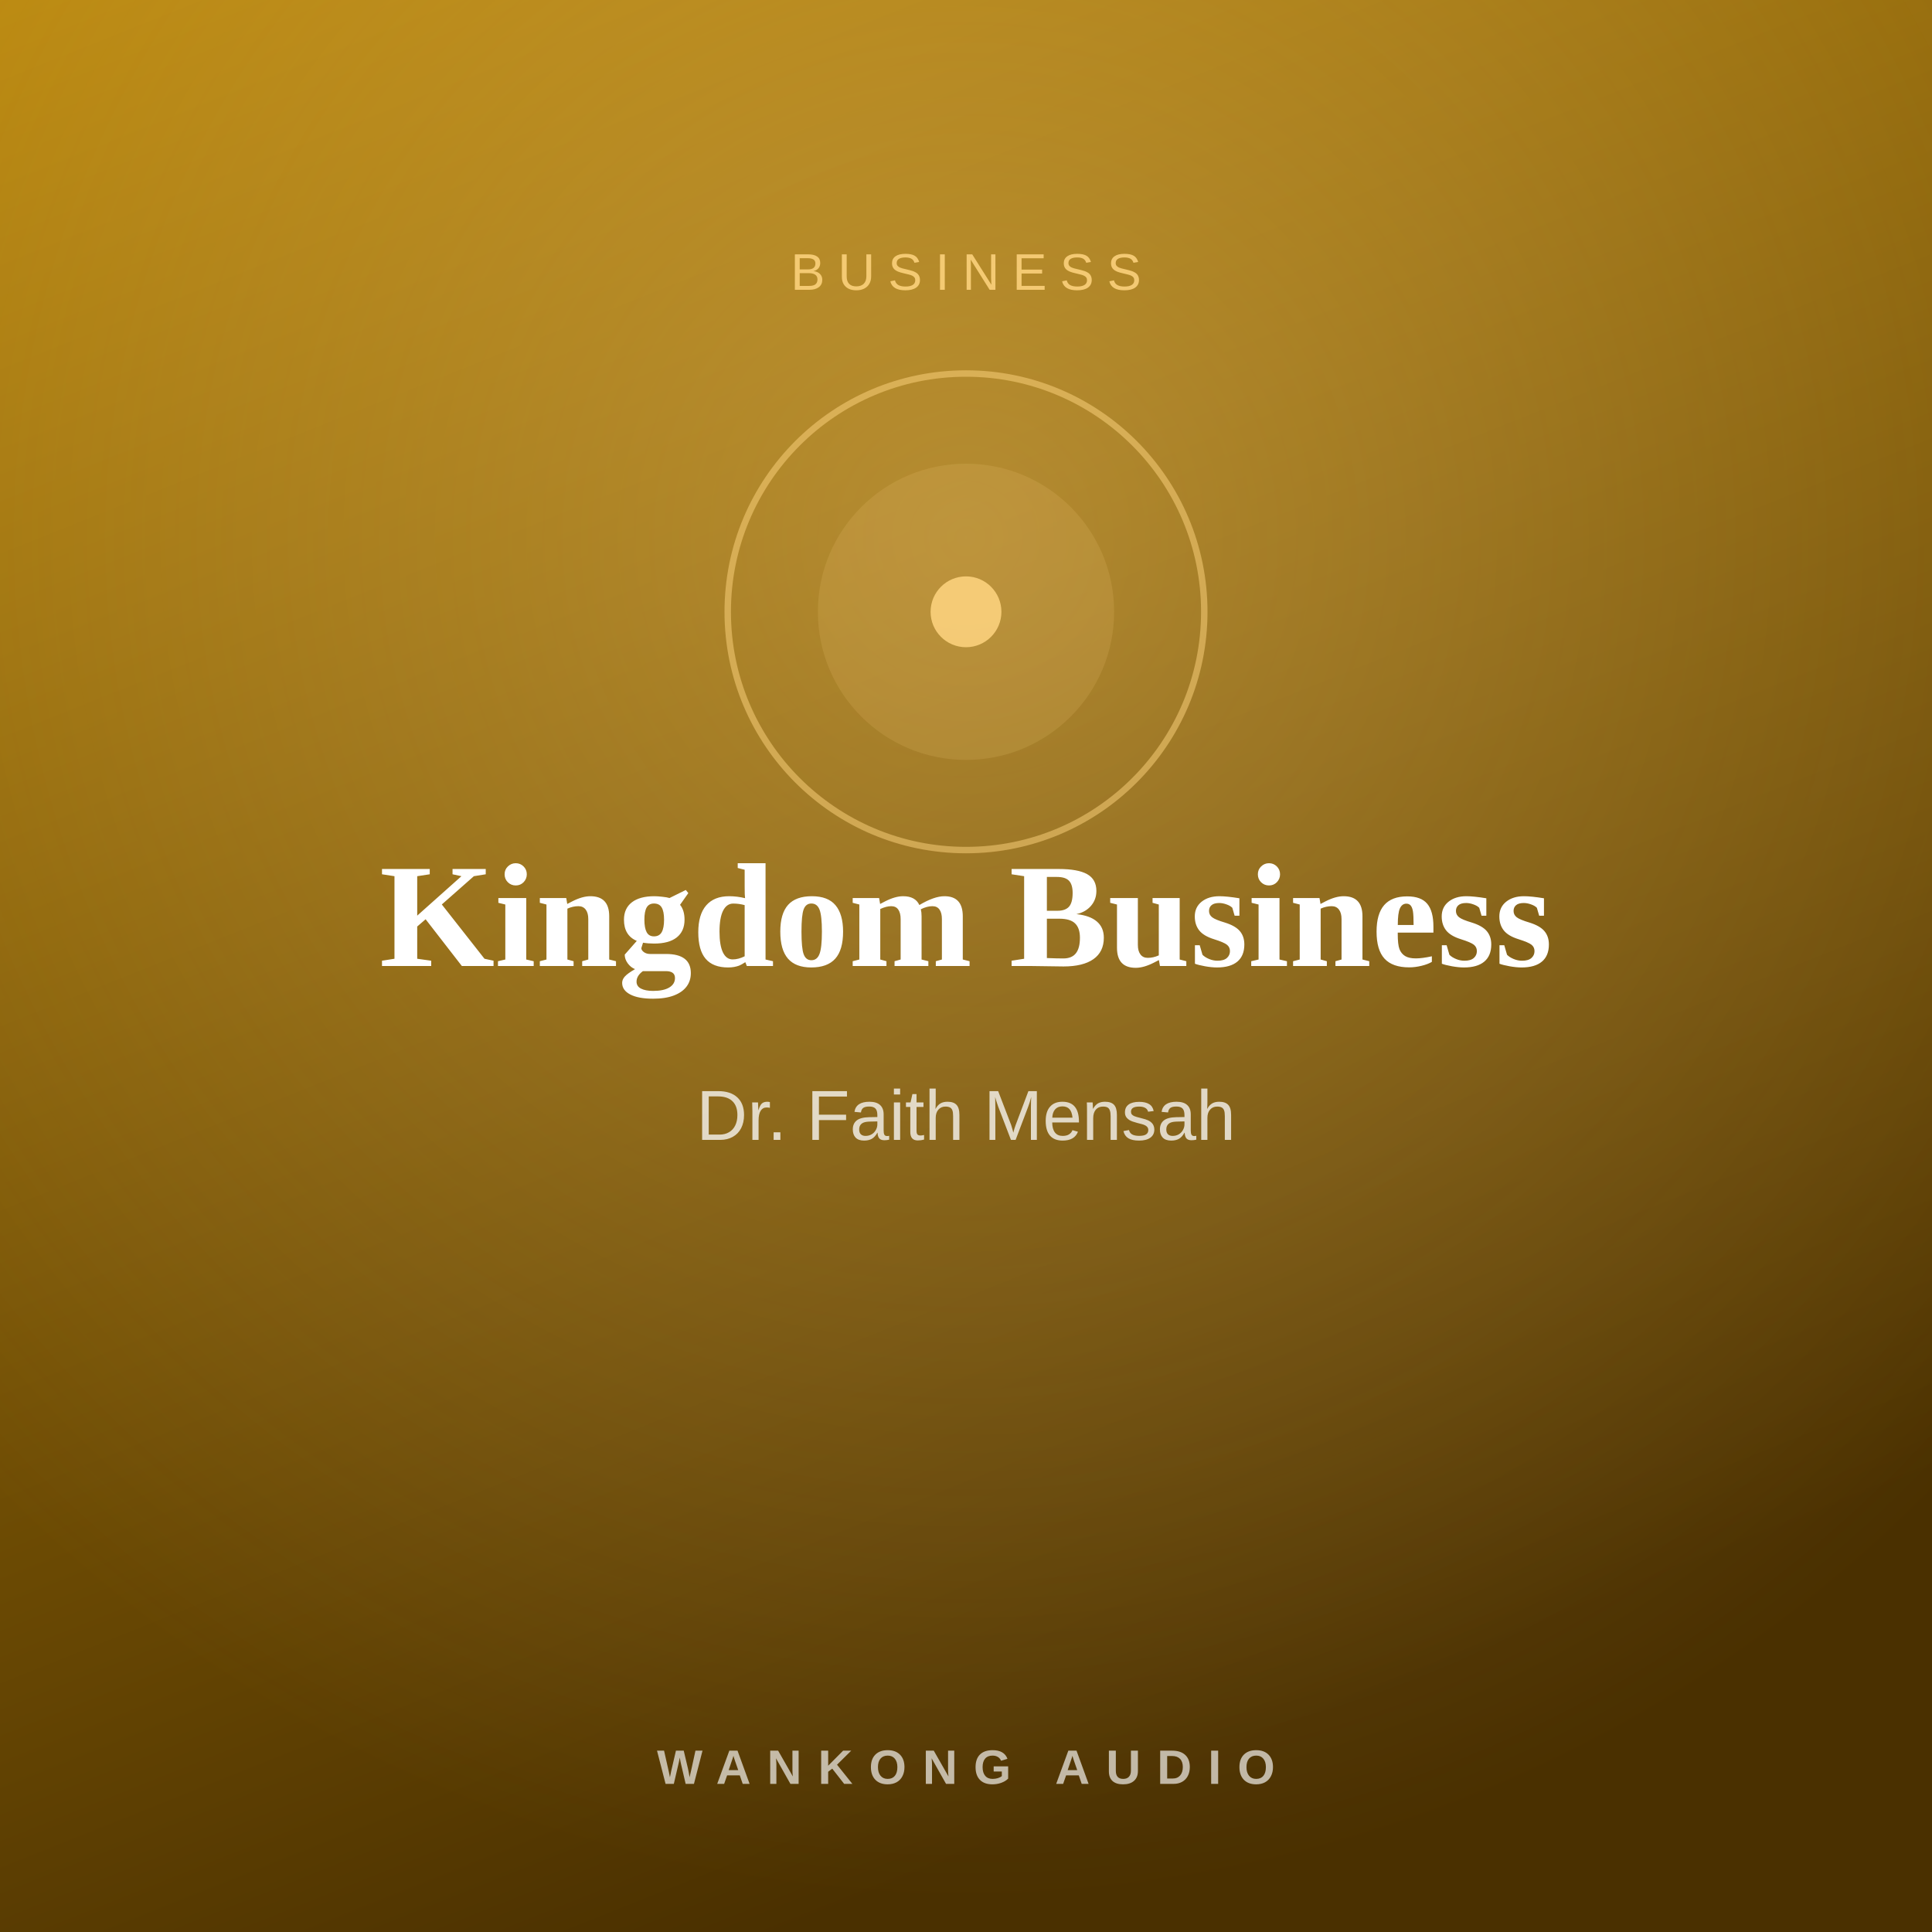
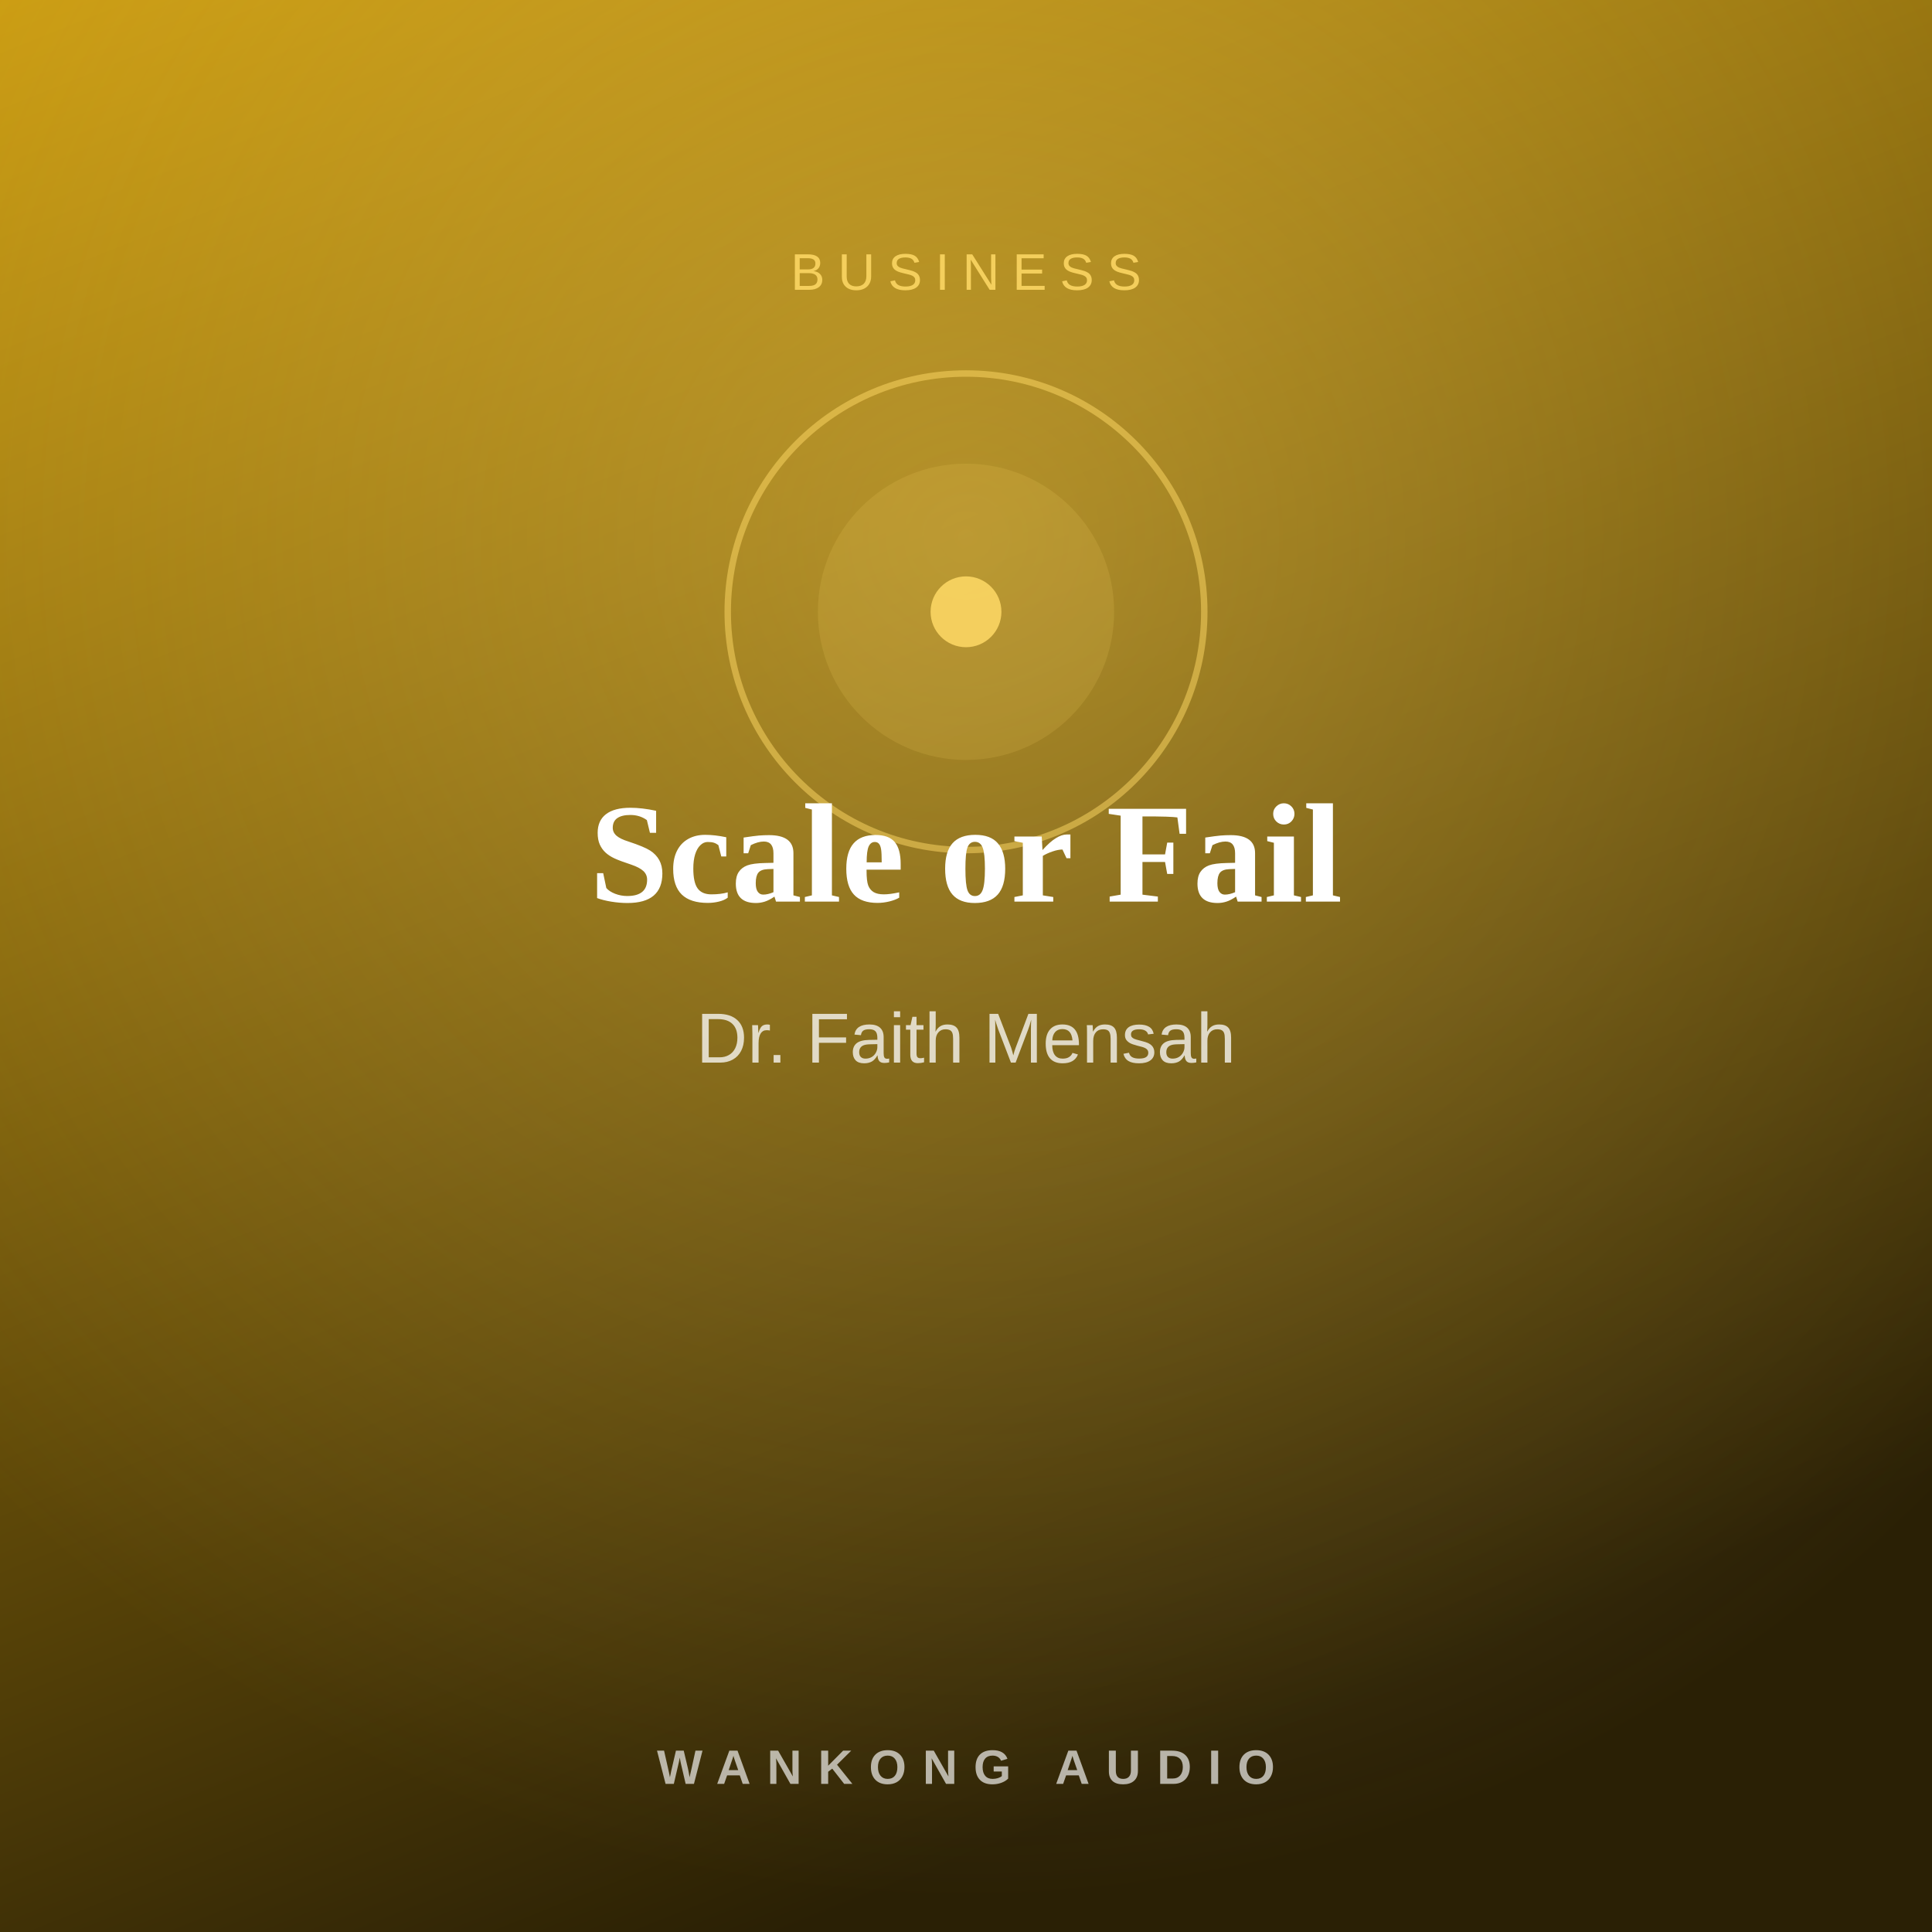
<svg xmlns="http://www.w3.org/2000/svg" width="600" height="600" viewBox="0 0 600 600" font-family="Georgia, 'Times New Roman', serif">
  <defs>
    <linearGradient id="g" x1="0" y1="0" x2="0.4" y2="1">
-       <stop offset="0" stop-color="#B8860B" />
-       <stop offset="1" stop-color="#4A3000" />
+       <stop offset="0" stop-color="#C99A0E" />
+       <stop offset="1" stop-color="#2A2005" />
    </linearGradient>
    <radialGradient id="glow" cx="0.5" cy="0.28" r="0.7">
-       <stop offset="0" stop-color="#FFD580" stop-opacity="0.35" />
-       <stop offset="1" stop-color="#FFD580" stop-opacity="0" />
+       <stop offset="0" stop-color="#FFD966" stop-opacity="0.35" />
+       <stop offset="1" stop-color="#FFD966" stop-opacity="0" />
    </radialGradient>
  </defs>
  <rect width="600" height="600" fill="url(#g)" />
  <rect width="600" height="600" fill="url(#glow)" />
-   <circle cx="300.0" cy="190" r="74" fill="none" stroke="#FFD580" stroke-width="2" opacity="0.5" />
-   <circle cx="300.0" cy="190" r="46" fill="#FFD580" opacity="0.14" />
-   <circle cx="300.0" cy="190" r="11" fill="#FFD580" opacity="0.85" />
-   <text x="300.0" y="90" fill="#FFD580" font-size="16" letter-spacing="4" text-anchor="middle" font-family="Arial, sans-serif" opacity="0.85">BUSINESS</text>
-   <text x="300.0" y="300" fill="#ffffff" font-size="46" font-weight="bold" text-anchor="middle" style="paint-order:stroke">
-     <tspan x="300.0" dy="0">Kingdom Business</tspan>
+   <circle cx="300.0" cy="190" r="74" fill="none" stroke="#FFD966" stroke-width="2" opacity="0.5" />
+   <circle cx="300.0" cy="190" r="46" fill="#FFD966" opacity="0.14" />
+   <circle cx="300.0" cy="190" r="11" fill="#FFD966" opacity="0.85" />
+   <text x="300.0" y="90" fill="#FFD966" font-size="16" letter-spacing="4" text-anchor="middle" font-family="Arial, sans-serif" opacity="0.85">BUSINESS</text>
+   <text x="300.0" y="280" fill="#ffffff" font-size="44" font-weight="bold" text-anchor="middle" style="paint-order:stroke">
+     <tspan x="300.0" dy="0">Scale or Fail</tspan>
  </text>
-   <text x="300.0" y="354" fill="#ffffff" font-size="22" text-anchor="middle" opacity="0.75" font-family="Arial, sans-serif">Dr. Faith Mensah</text>
+   <text x="300.0" y="330" fill="#ffffff" font-size="22" text-anchor="middle" opacity="0.75" font-family="Arial, sans-serif">Dr. Faith Mensah</text>
  <text x="300.0" y="554" fill="#ffffff" font-size="15" letter-spacing="5" text-anchor="middle" font-family="Arial, sans-serif" font-weight="bold" opacity="0.65">WANKONG AUDIO</text>
</svg>
